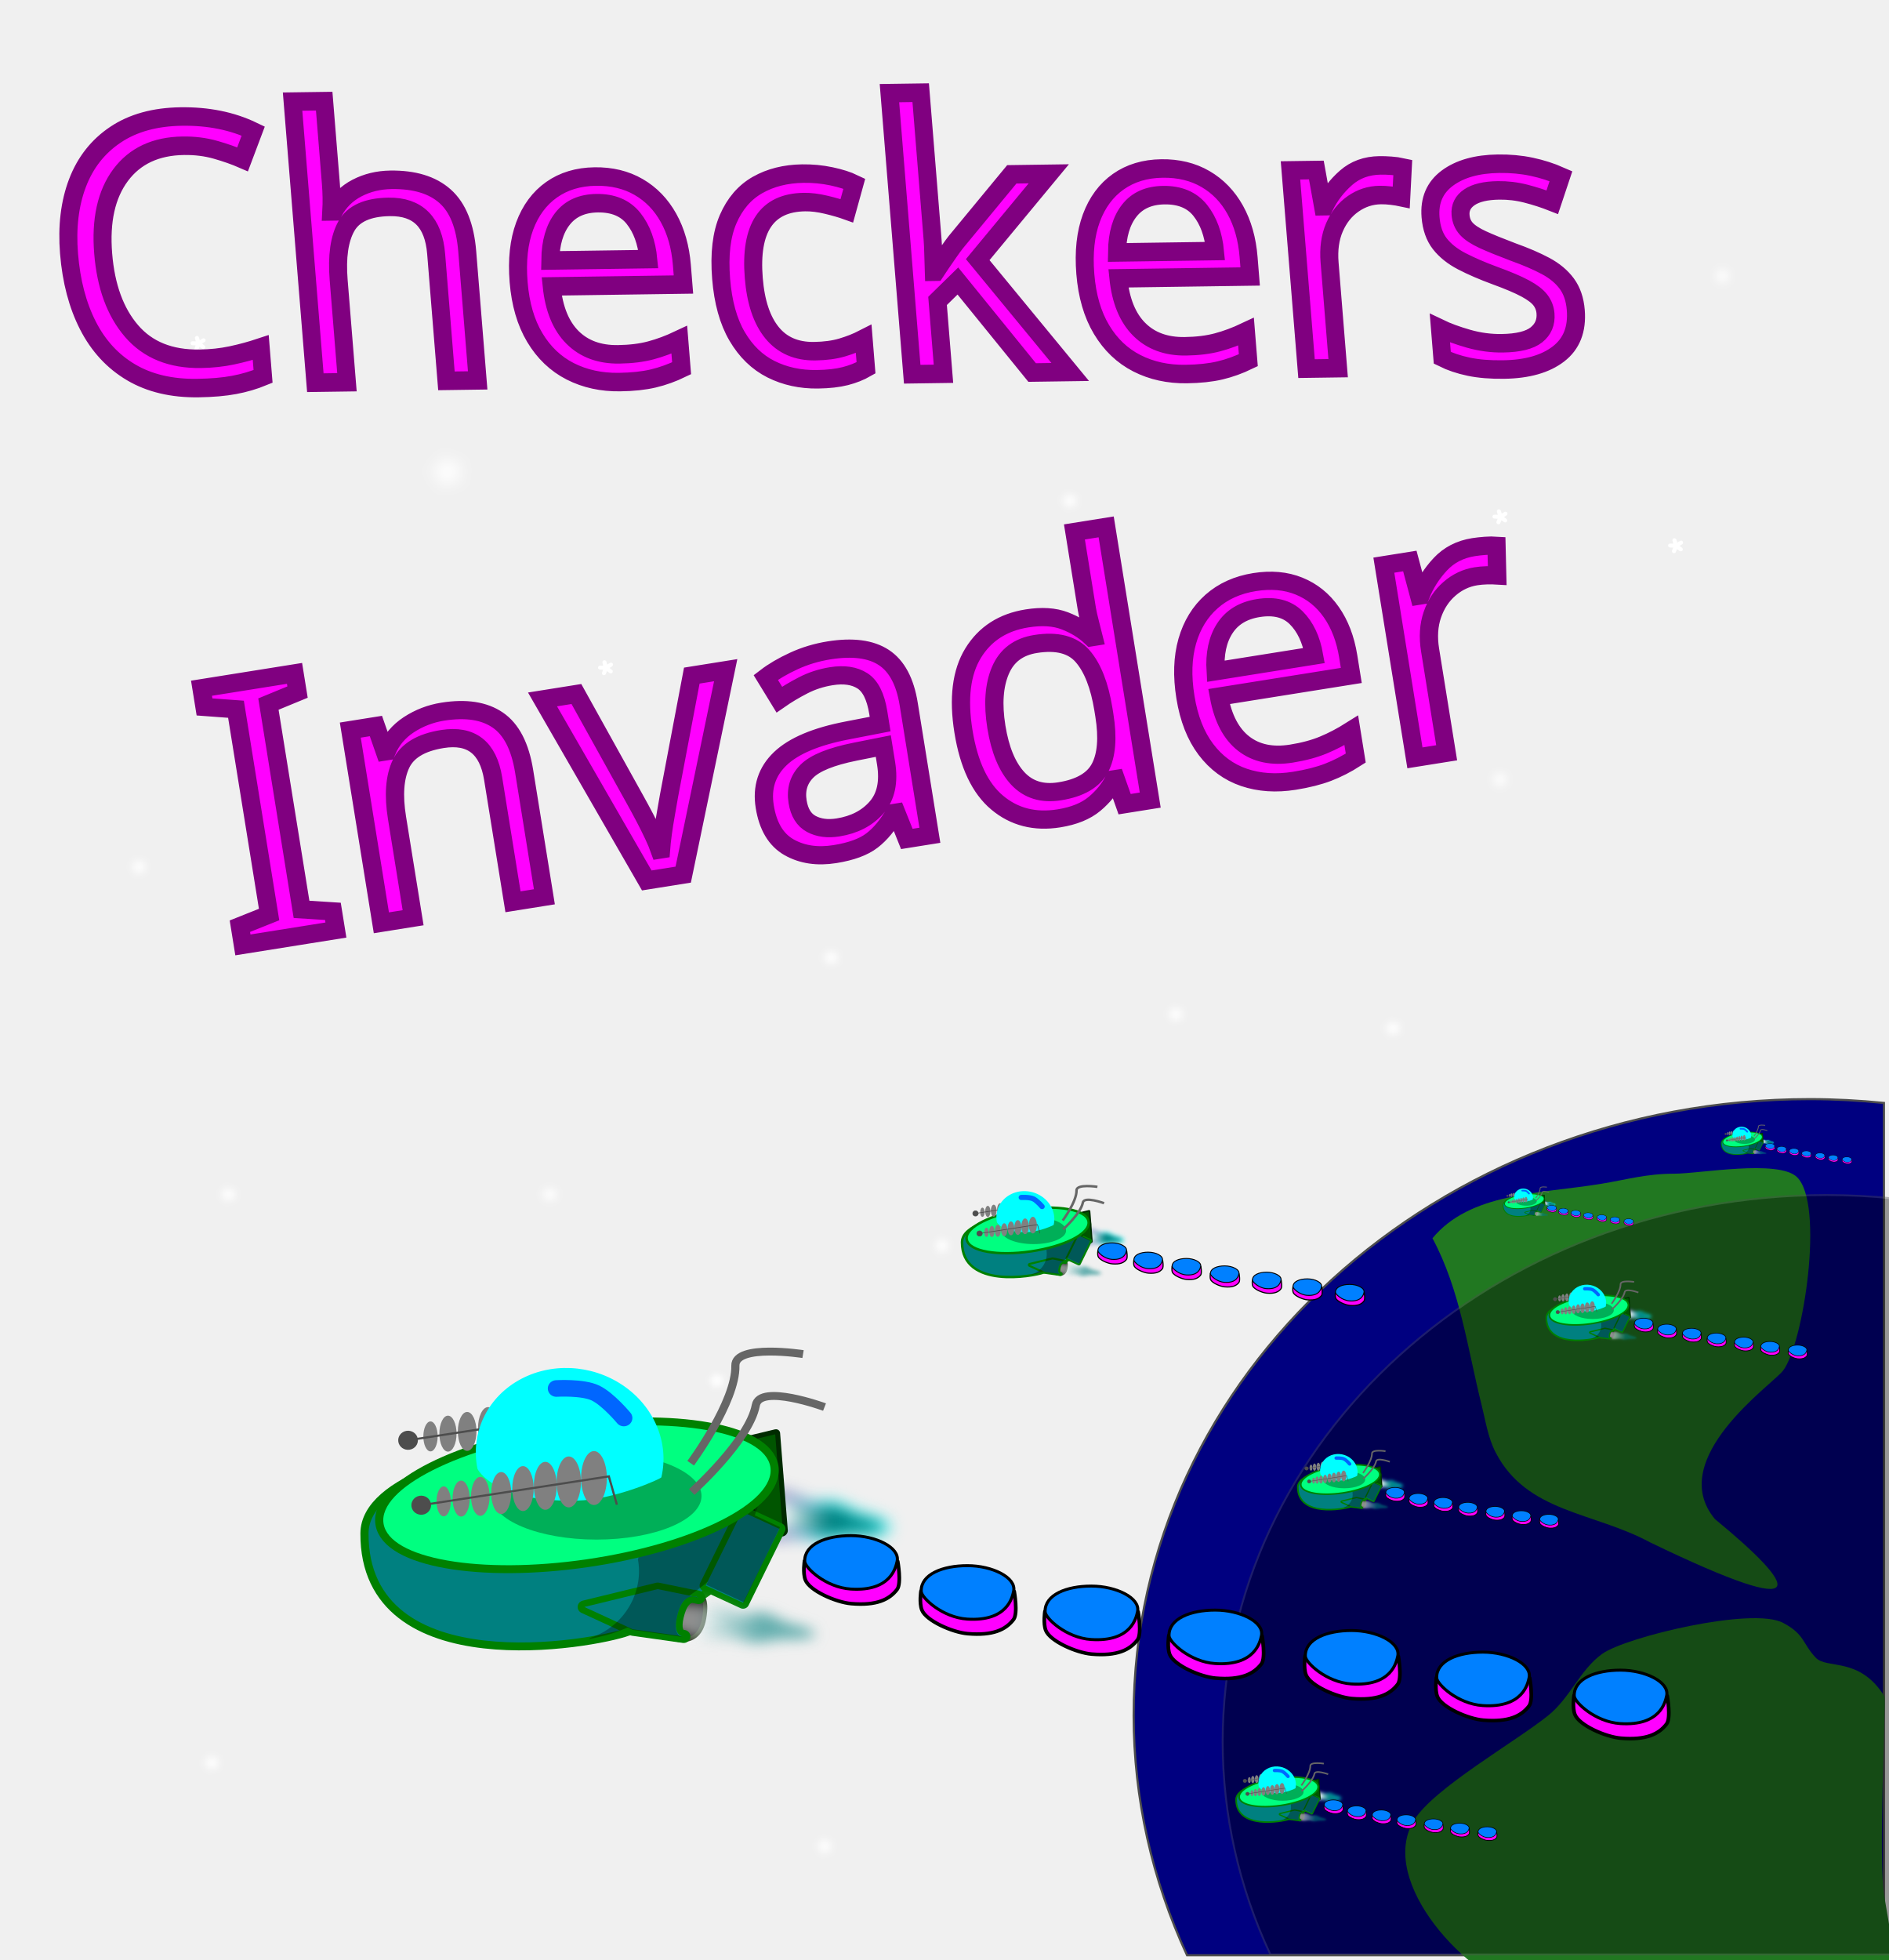
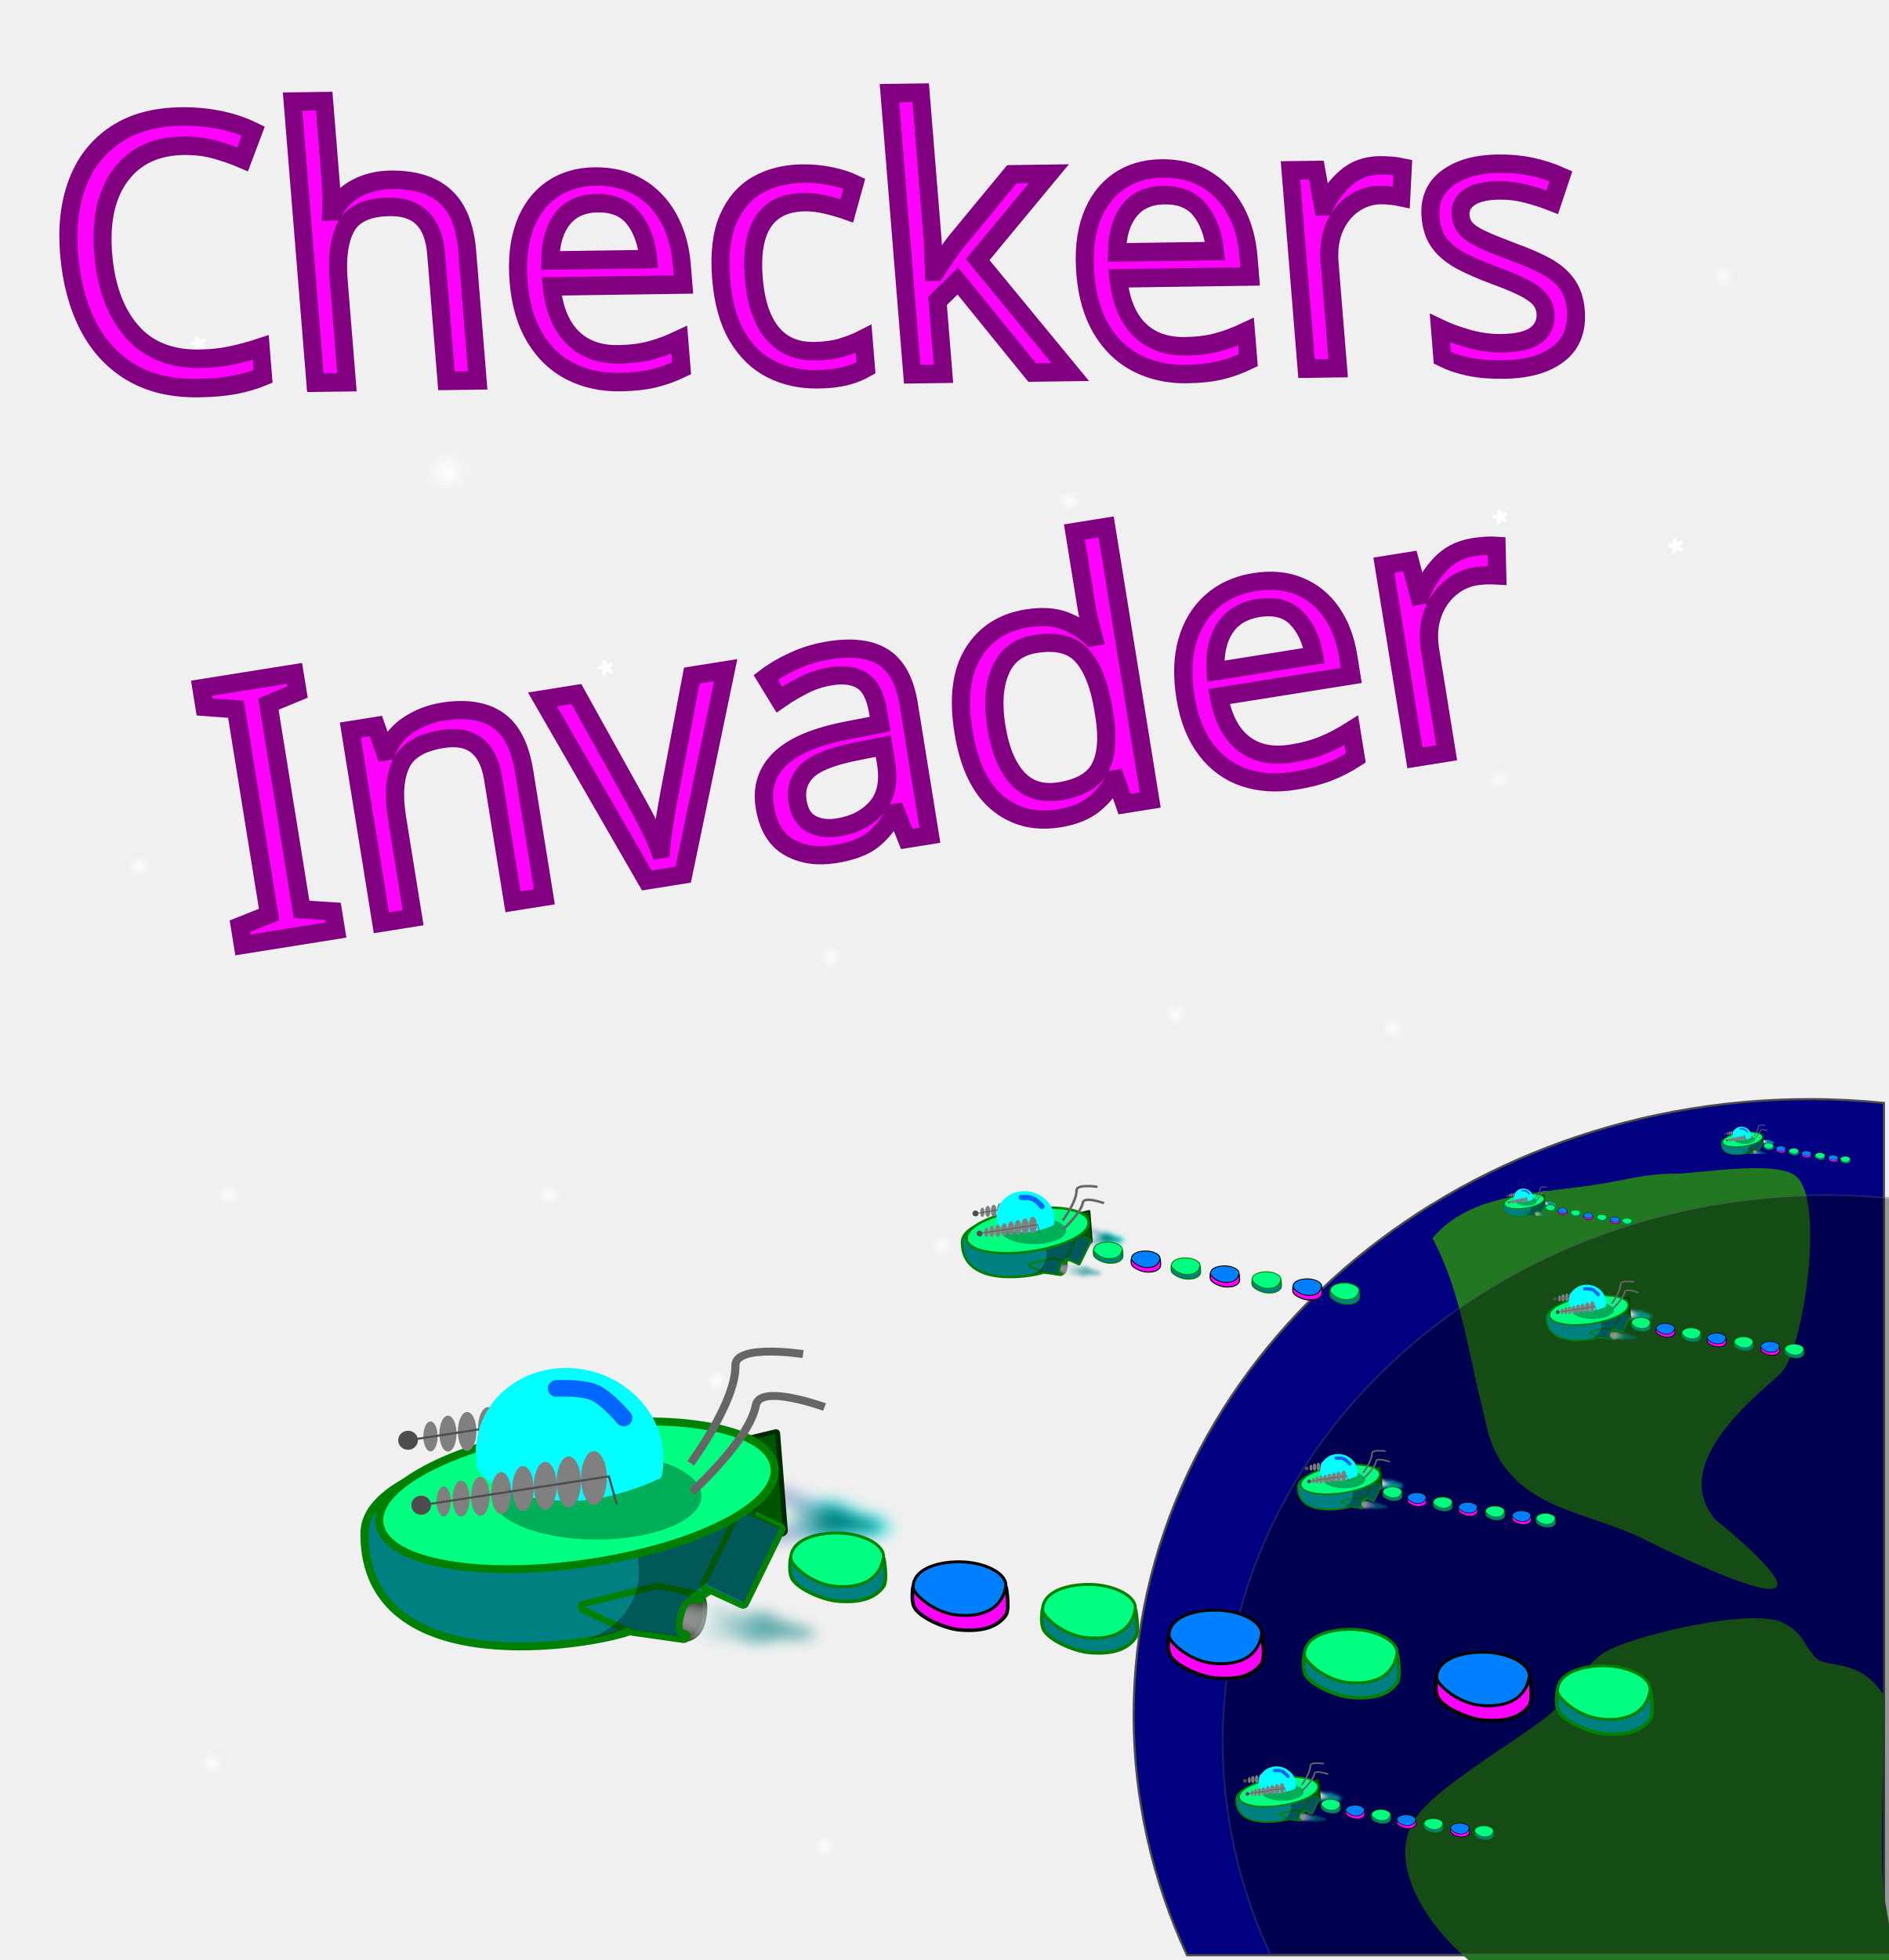
<svg xmlns="http://www.w3.org/2000/svg" xmlns:xlink="http://www.w3.org/1999/xlink" version="1.1" id="svg838" width="800" height="830" viewBox="0 0 800 830">
  <defs id="defs842">
    <linearGradient id="linearGradient9339">
      <stop style="stop-color:#008080;stop-opacity:1;" offset="0" id="stop9335" />
      <stop style="stop-color:#f9f9f9;stop-opacity:1" offset="1" id="stop9337" />
    </linearGradient>
    <marker style="overflow:visible" id="marker1349" refX="0" refY="0" orient="auto">
      <path transform="matrix(0.8,0,0,0.8,5.92,0.8)" style="fill:context-stroke;fill-rule:evenodd;stroke:context-stroke;stroke-width:1pt" d="m -2.5,-1 c 0,2.76 -2.24,5 -5,5 -2.76,0 -5,-2.24 -5,-5 0,-2.76 2.24,-5 5,-5 2.76,0 5,2.24 5,5 z" id="path1347" />
    </marker>
    <marker style="overflow:visible" id="DotL" refX="0" refY="0" orient="auto">
      <path transform="matrix(0.8,0,0,0.8,5.92,0.8)" style="fill:context-stroke;fill-rule:evenodd;stroke:context-stroke;stroke-width:1pt" d="m -2.5,-1 c 0,2.76 -2.24,5 -5,5 -2.76,0 -5,-2.24 -5,-5 0,-2.76 2.24,-5 5,-5 2.76,0 5,2.24 5,5 z" id="path1140" />
    </marker>
    <linearGradient id="linearGradient4456">
      <stop style="stop-color:#ff00ff;stop-opacity:1;" offset="0" id="stop4452" />
      <stop style="stop-color:#ff00ff;stop-opacity:0;" offset="1" id="stop4454" />
    </linearGradient>
    <linearGradient id="linearGradient146092">
      <stop style="stop-color:#00ffff;stop-opacity:1" offset="0" id="stop146088" />
      <stop style="stop-color:#000080;stop-opacity:1" offset="1" id="stop146090" />
    </linearGradient>
    <linearGradient xlink:href="#linearGradient9339" id="linearGradient184212" gradientUnits="userSpaceOnUse" gradientTransform="matrix(0.9011495,0.1508218,-0.1569182,0.8348023,40.46408,3.969501)" x1="176.24" y1="216.877" x2="163.659" y2="217.814" />
    <linearGradient xlink:href="#linearGradient146092" id="linearGradient184214" gradientUnits="userSpaceOnUse" gradientTransform="matrix(0.9011495,0.1508218,-0.1569182,0.8348023,40.46408,3.969501)" x1="176.24" y1="216.877" x2="163.659" y2="217.814" />
    <filter style="color-interpolation-filters:sRGB" id="filter3826" x="-0.152" y="-0.171" width="1.312" height="1.343">
      <feGaussianBlur stdDeviation="1.332" id="feGaussianBlur3828" />
    </filter>
    <filter style="color-interpolation-filters:sRGB" id="filter1545" x="-0.132" y="-0.58" width="1.264" height="2.158">
      <feGaussianBlur stdDeviation="2.046" id="feGaussianBlur1547" />
    </filter>
    <linearGradient xlink:href="#linearGradient4456" id="linearGradient4460" x1="-39.298" y1="227.897" x2="443.362" y2="227.897" gradientUnits="userSpaceOnUse" />
    <marker style="overflow:visible" id="DotL-9" refX="0" refY="0" orient="auto">
      <path transform="matrix(0.8,0,0,0.8,5.92,0.8)" style="fill:context-stroke;fill-rule:evenodd;stroke:context-stroke;stroke-width:1pt" d="m -2.5,-1 c 0,2.76 -2.24,5 -5,5 -2.76,0 -5,-2.24 -5,-5 0,-2.76 2.24,-5 5,-5 2.76,0 5,2.24 5,5 z" id="path1140-2" />
    </marker>
    <marker style="overflow:visible" id="marker1181" refX="0" refY="0" orient="auto">
      <path transform="matrix(0.8,0,0,0.8,5.92,0.8)" style="fill:context-stroke;fill-rule:evenodd;stroke:context-stroke;stroke-width:1pt" d="m -2.5,-1 c 0,2.76 -2.24,5 -5,5 -2.76,0 -5,-2.24 -5,-5 0,-2.76 2.24,-5 5,-5 2.76,0 5,2.24 5,5 z" id="path1179" />
    </marker>
    <marker style="overflow:visible" id="marker1185" refX="0" refY="0" orient="auto">
      <path transform="matrix(0.8,0,0,0.8,5.92,0.8)" style="fill:context-stroke;fill-rule:evenodd;stroke:context-stroke;stroke-width:1pt" d="m -2.5,-1 c 0,2.76 -2.24,5 -5,5 -2.76,0 -5,-2.24 -5,-5 0,-2.76 2.24,-5 5,-5 2.76,0 5,2.24 5,5 z" id="path1183" />
    </marker>
    <marker style="overflow:visible" id="marker1233" refX="0" refY="0" orient="auto">
      <path transform="matrix(0.8,0,0,0.8,5.92,0.8)" style="fill:context-stroke;fill-rule:evenodd;stroke:context-stroke;stroke-width:1pt" d="m -2.5,-1 c 0,2.76 -2.24,5 -5,5 -2.76,0 -5,-2.24 -5,-5 0,-2.76 2.24,-5 5,-5 2.76,0 5,2.24 5,5 z" id="path1231" />
    </marker>
    <marker style="overflow:visible" id="marker1237" refX="0" refY="0" orient="auto">
      <path transform="matrix(0.8,0,0,0.8,5.92,0.8)" style="fill:context-stroke;fill-rule:evenodd;stroke:context-stroke;stroke-width:1pt" d="m -2.5,-1 c 0,2.76 -2.24,5 -5,5 -2.76,0 -5,-2.24 -5,-5 0,-2.76 2.24,-5 5,-5 2.76,0 5,2.24 5,5 z" id="path1235" />
    </marker>
    <marker style="overflow:visible" id="DotL-2" refX="0" refY="0" orient="auto">
      <path transform="matrix(0.8,0,0,0.8,5.92,0.8)" style="fill:context-stroke;fill-rule:evenodd;stroke:context-stroke;stroke-width:1pt" d="m -2.5,-1 c 0,2.76 -2.24,5 -5,5 -2.76,0 -5,-2.24 -5,-5 0,-2.76 2.24,-5 5,-5 2.76,0 5,2.24 5,5 z" id="path1140-23" />
    </marker>
    <marker style="overflow:visible" id="marker1463" refX="0" refY="0" orient="auto">
      <path transform="matrix(0.8,0,0,0.8,5.92,0.8)" style="fill:context-stroke;fill-rule:evenodd;stroke:context-stroke;stroke-width:1pt" d="m -2.5,-1 c 0,2.76 -2.24,5 -5,5 -2.76,0 -5,-2.24 -5,-5 0,-2.76 2.24,-5 5,-5 2.76,0 5,2.24 5,5 z" id="path1461" />
    </marker>
    <marker style="overflow:visible" id="marker1467" refX="0" refY="0" orient="auto">
      <path transform="matrix(0.8,0,0,0.8,5.92,0.8)" style="fill:context-stroke;fill-rule:evenodd;stroke:context-stroke;stroke-width:1pt" d="m -2.5,-1 c 0,2.76 -2.24,5 -5,5 -2.76,0 -5,-2.24 -5,-5 0,-2.76 2.24,-5 5,-5 2.76,0 5,2.24 5,5 z" id="path1465" />
    </marker>
    <marker style="overflow:visible" id="marker1515" refX="0" refY="0" orient="auto">
      <path transform="matrix(0.8,0,0,0.8,5.92,0.8)" style="fill:context-stroke;fill-rule:evenodd;stroke:context-stroke;stroke-width:1pt" d="m -2.5,-1 c 0,2.76 -2.24,5 -5,5 -2.76,0 -5,-2.24 -5,-5 0,-2.76 2.24,-5 5,-5 2.76,0 5,2.24 5,5 z" id="path1513" />
    </marker>
    <marker style="overflow:visible" id="marker1519" refX="0" refY="0" orient="auto">
      <path transform="matrix(0.8,0,0,0.8,5.92,0.8)" style="fill:context-stroke;fill-rule:evenodd;stroke:context-stroke;stroke-width:1pt" d="m -2.5,-1 c 0,2.76 -2.24,5 -5,5 -2.76,0 -5,-2.24 -5,-5 0,-2.76 2.24,-5 5,-5 2.76,0 5,2.24 5,5 z" id="path1517" />
    </marker>
    <marker style="overflow:visible" id="DotL-5" refX="0" refY="0" orient="auto">
      <path transform="matrix(0.8,0,0,0.8,5.92,0.8)" style="fill:context-stroke;fill-rule:evenodd;stroke:context-stroke;stroke-width:1pt" d="m -2.5,-1 c 0,2.76 -2.24,5 -5,5 -2.76,0 -5,-2.24 -5,-5 0,-2.76 2.24,-5 5,-5 2.76,0 5,2.24 5,5 z" id="path1140-7" />
    </marker>
    <marker style="overflow:visible" id="marker1745" refX="0" refY="0" orient="auto">
      <path transform="matrix(0.8,0,0,0.8,5.92,0.8)" style="fill:context-stroke;fill-rule:evenodd;stroke:context-stroke;stroke-width:1pt" d="m -2.5,-1 c 0,2.76 -2.24,5 -5,5 -2.76,0 -5,-2.24 -5,-5 0,-2.76 2.24,-5 5,-5 2.76,0 5,2.24 5,5 z" id="path1743" />
    </marker>
    <marker style="overflow:visible" id="marker1749" refX="0" refY="0" orient="auto">
      <path transform="matrix(0.8,0,0,0.8,5.92,0.8)" style="fill:context-stroke;fill-rule:evenodd;stroke:context-stroke;stroke-width:1pt" d="m -2.5,-1 c 0,2.76 -2.24,5 -5,5 -2.76,0 -5,-2.24 -5,-5 0,-2.76 2.24,-5 5,-5 2.76,0 5,2.24 5,5 z" id="path1747" />
    </marker>
    <marker style="overflow:visible" id="marker1797" refX="0" refY="0" orient="auto">
      <path transform="matrix(0.8,0,0,0.8,5.92,0.8)" style="fill:context-stroke;fill-rule:evenodd;stroke:context-stroke;stroke-width:1pt" d="m -2.5,-1 c 0,2.76 -2.24,5 -5,5 -2.76,0 -5,-2.24 -5,-5 0,-2.76 2.24,-5 5,-5 2.76,0 5,2.24 5,5 z" id="path1795" />
    </marker>
    <marker style="overflow:visible" id="marker1801" refX="0" refY="0" orient="auto">
      <path transform="matrix(0.8,0,0,0.8,5.92,0.8)" style="fill:context-stroke;fill-rule:evenodd;stroke:context-stroke;stroke-width:1pt" d="m -2.5,-1 c 0,2.76 -2.24,5 -5,5 -2.76,0 -5,-2.24 -5,-5 0,-2.76 2.24,-5 5,-5 2.76,0 5,2.24 5,5 z" id="path1799" />
    </marker>
    <filter style="color-interpolation-filters:sRGB" id="filter1359" x="-0.947" y="-0.912" width="2.894" height="2.824">
      <feGaussianBlur stdDeviation="1.703" id="feGaussianBlur1361" />
    </filter>
    <filter style="color-interpolation-filters:sRGB" id="filter1367" x="-1.091" y="-1.051" width="3.181" height="3.102">
      <feGaussianBlur stdDeviation="2.024" id="feGaussianBlur1369" />
    </filter>
    <filter style="color-interpolation-filters:sRGB" id="filter1371" x="-0.991" y="-0.955" width="2.982" height="2.91">
      <feGaussianBlur stdDeviation="1.802" id="feGaussianBlur1373" />
    </filter>
    <filter style="color-interpolation-filters:sRGB" id="filter1375" x="-0.97" y="-0.935" width="2.94" height="2.869">
      <feGaussianBlur stdDeviation="1.755" id="feGaussianBlur1377" />
    </filter>
    <filter style="color-interpolation-filters:sRGB" id="filter1379" x="-0.978" y="-0.943" width="2.957" height="2.886">
      <feGaussianBlur stdDeviation="1.774" id="feGaussianBlur1381" />
    </filter>
    <filter style="color-interpolation-filters:sRGB" id="filter1383" x="-1.139" y="-1.098" width="3.279" height="3.195">
      <feGaussianBlur stdDeviation="2.133" id="feGaussianBlur1385" />
    </filter>
    <filter style="color-interpolation-filters:sRGB" id="filter1387" x="-0.964" y="-0.929" width="2.927" height="2.857">
      <feGaussianBlur stdDeviation="1.741" id="feGaussianBlur1389" />
    </filter>
    <filter style="color-interpolation-filters:sRGB" id="filter1391" x="-1.074" y="-1.034" width="3.147" height="3.069">
      <feGaussianBlur stdDeviation="1.987" id="feGaussianBlur1393" />
    </filter>
    <filter style="color-interpolation-filters:sRGB" id="filter1395" x="-1.021" y="-0.984" width="3.042" height="2.967">
      <feGaussianBlur stdDeviation="1.868" id="feGaussianBlur1397" />
    </filter>
    <filter style="color-interpolation-filters:sRGB" id="filter1399" x="-0.974" y="-0.939" width="2.949" height="2.877">
      <feGaussianBlur stdDeviation="1.764" id="feGaussianBlur1401" />
    </filter>
    <filter style="color-interpolation-filters:sRGB" id="filter1556" x="-0.911" y="-0.878" width="2.822" height="2.755">
      <feGaussianBlur stdDeviation="1.622" id="feGaussianBlur1558" />
    </filter>
    <filter style="color-interpolation-filters:sRGB" id="filter1721" x="-0.822" y="-0.792" width="2.644" height="2.584">
      <feGaussianBlur stdDeviation="1.424" id="feGaussianBlur1723" />
    </filter>
    <filter style="color-interpolation-filters:sRGB" id="filter9693" x="-0.089" y="-0.39" width="1.178" height="1.781">
      <feGaussianBlur stdDeviation="1.662" id="feGaussianBlur9695" />
    </filter>
    <linearGradient xlink:href="#linearGradient9339" id="linearGradient1645" gradientUnits="userSpaceOnUse" x1="148.396" y1="239.086" x2="132.913" y2="236.838" />
+     <filter style="color-interpolation-filters:sRGB;" id="filter14157" x="-0.062" y="-0.075" width="1.418" height="1.158">
+       <feFlood flood-opacity="0.498" flood-color="rgb(0,0,0)" result="flood" id="feFlood14147" />
+       <feComposite in="flood" in2="SourceGraphic" operator="in" result="composite1" id="feComposite14149" />
+       <feGaussianBlur in="composite1" stdDeviation="1.824" result="blur" id="feGaussianBlur14151" />
+       <feOffset dx="20.997" dy="0.453" result="offset" id="feOffset14153" />
+       <feComposite in="SourceGraphic" in2="offset" operator="over" result="composite2" id="feComposite14155" />
+     </filter>
  </defs>
  <g id="layer2" style="display:inline">
    <g id="g10291">
      <path id="path4819" style="fill:#000080;stroke:#4d4d4d;stroke-width:0.906;stroke-linecap:butt;stroke-linejoin:miter;stroke-miterlimit:3;stroke-dasharray:none;paint-order:fill markers stroke;stop-color:#000000" d="M 766.689,465.444 A 286.516,261.123 0 0 0 480.173,726.568 286.516,261.123 0 0 0 502.794,827.995 H 797.972 V 467.061 a 286.516,261.123 0 0 0 -31.283,-1.616 z" />
      <path style="fill:#217821;fill-opacity:1;stroke:none;stroke-width:1.227px;stroke-linecap:butt;stroke-linejoin:miter;stroke-opacity:1" d="m 645.005,842.608 c -21.753,-3.88 -62.42,-45.582 -45.951,-71.959 8.417,-13.481 42.49,-32.799 56.673,-44.156 9.386,-7.516 13.472,-19.402 22.975,-26.167 10.035,-7.143 63.577,-20.028 76.585,-13.083 9.233,4.929 8.02,8.563 13.785,14.719 4.704,5.023 18.525,-0.586 29.102,16.354 0.799,1.28 -2.781,70.194 0,85.042 0.776,4.144 7.312,42.521 6.127,42.521 -18.053,0 -35.76,-11.996 -53.609,-14.719 -16.03,-2.445 -34.23,0 -50.546,0 -3.766,0 -48.401,6.261 -49.014,6.542 -2.346,1.074 -3.574,4.906 -6.127,4.906 -3.888,0 -6.834,-4.906 -10.722,-4.906" id="path5482" />
      <path style="fill:#217821;fill-opacity:1;stroke:none;stroke-width:1.133px;stroke-linecap:butt;stroke-linejoin:miter;stroke-opacity:1" d="m 606.751,524.36 c 11.803,22.002 14.847,46.765 20.784,70.496 1.698,6.786 2.716,13.896 5.938,20.142 13.217,25.618 41.441,25.172 65.485,38.159 71.838,34.703 62.052,18.576 27.424,-9.876 -21.195,-25.506 24.281,-56.941 28.824,-62.811 8.755,-11.312 17.668,-70.638 5.938,-82.006 -7.823,-7.582 -41.319,-1.439 -51.959,-1.439 -12.061,0 -20.363,2.57 -31.175,4.316 -26.181,4.229 -55.31,3.7 -71.258,23.019 z" id="path5484" />
      <path id="path4819-9" style="display:inline;opacity:0.374;fill:#000000;stroke:#4d4d4d;stroke-width:0.807;stroke-linecap:butt;stroke-linejoin:miter;stroke-miterlimit:3;stroke-dasharray:none;paint-order:fill markers stroke;stop-color:#000000" d="M 773.785,506.056 A 255.906,231.637 0 0 0 517.879,737.693 255.906,231.637 0 0 0 538.084,827.667 H 801.726 V 507.49 a 255.906,231.637 0 0 0 -27.941,-1.434 z" />
    </g>
    <path style="opacity:1;fill:#ffffff;fill-opacity:1;stroke:#ffffff;stroke-width:2;stroke-linecap:round;stroke-linejoin:round;stroke-miterlimit:4;stroke-dasharray:none;stroke-dashoffset:80;stroke-opacity:1;paint-order:fill markers stroke" id="path270380" d="m 493.842,109.761 -0.892,0.61 0.84,0.68 -0.856,-0.66 -0.387,1.009 0.363,-1.018 -1.08,-0.057 1.081,0.031 -0.28,-1.044 0.305,1.037 z" transform="matrix(1.150964,0,0,1.115421,-5.271062,-3.570774)" />
    <path style="display:inline;opacity:1;fill:#ffffff;fill-opacity:1;stroke:#ffffff;stroke-width:2;stroke-linecap:round;stroke-linejoin:round;stroke-miterlimit:4;stroke-dasharray:none;stroke-dashoffset:80;stroke-opacity:1;paint-order:fill markers stroke" id="path270380-0" d="m 310.477,49.579 -2.38,1.628 2.241,1.814 -2.284,-1.76 -1.033,2.692 0.968,-2.716 -2.879,-0.151 2.882,0.082 -0.747,-2.785 0.813,2.766 z" transform="matrix(0.8632232,0,0,0.836566,444.0282,188.2886)" />
    <path style="display:inline;opacity:1;fill:#ffffff;fill-opacity:1;stroke:#ffffff;stroke-width:2;stroke-linecap:round;stroke-linejoin:round;stroke-miterlimit:4;stroke-dasharray:none;stroke-dashoffset:80;stroke-opacity:1;paint-order:fill markers stroke;filter:url(#filter1721)" id="path270380-9" d="m 310.477,49.579 -2.38,1.628 2.241,1.814 -2.284,-1.76 -1.033,2.692 0.968,-2.716 -2.879,-0.151 2.882,0.082 -0.747,-2.785 0.813,2.766 z" transform="matrix(0.8632232,0,0,0.836566,37.73989,541.8682)" />
    <path style="display:inline;opacity:1;fill:#ffffff;fill-opacity:1;stroke:#ffffff;stroke-width:2;stroke-linecap:round;stroke-linejoin:round;stroke-miterlimit:4;stroke-dasharray:none;stroke-dashoffset:80;stroke-opacity:1;paint-order:fill markers stroke" id="path270380-92" d="m 310.477,49.579 -2.38,1.628 2.241,1.814 -2.284,-1.76 -1.033,2.692 0.968,-2.716 -2.879,-0.151 2.882,0.082 -0.747,-2.785 0.813,2.766 z" transform="matrix(0.8632232,0,0,0.836566,-181.7979,102.6171)" />
    <path style="display:inline;opacity:1;fill:#ffffff;fill-opacity:1;stroke:#ffffff;stroke-width:2;stroke-linecap:round;stroke-linejoin:round;stroke-miterlimit:4;stroke-dasharray:none;stroke-dashoffset:80;stroke-opacity:1;paint-order:fill markers stroke" id="path270380-4" d="m 310.477,49.579 -2.38,1.628 2.241,1.814 -2.284,-1.76 -1.033,2.692 0.968,-2.716 -2.879,-0.151 2.882,0.082 -0.747,-2.785 0.813,2.766 z" transform="matrix(0.8632232,0,0,0.836566,-9.204653,239.9635)" />
    <path style="display:inline;opacity:1;fill:#ffffff;fill-opacity:1;stroke:#ffffff;stroke-width:2;stroke-linecap:round;stroke-linejoin:round;stroke-miterlimit:4;stroke-dasharray:none;stroke-dashoffset:80;stroke-opacity:1;paint-order:fill markers stroke;filter:url(#filter1556)" id="path270380-3" d="m 310.477,49.579 -2.38,1.628 2.241,1.814 -2.284,-1.76 -1.033,2.692 0.968,-2.716 -2.879,-0.151 2.882,0.082 -0.747,-2.785 0.813,2.766 z" transform="matrix(0.8632232,0,0,0.836566,133.0906,484.655)" />
    <path style="display:inline;opacity:1;fill:#ffffff;fill-opacity:1;stroke:#ffffff;stroke-width:2;stroke-linecap:round;stroke-linejoin:round;stroke-miterlimit:4;stroke-dasharray:none;stroke-dashoffset:80;stroke-opacity:1;paint-order:fill markers stroke;filter:url(#filter1375)" id="path270380-43" d="m 310.477,49.579 -2.38,1.628 2.241,1.814 -2.284,-1.76 -1.033,2.692 0.968,-2.716 -2.879,-0.151 2.882,0.082 -0.747,-2.785 0.813,2.766 z" transform="matrix(0.8632232,0,0,0.836566,232.1453,386.6605)" />
    <path style="display:inline;opacity:1;fill:#ffffff;fill-opacity:1;stroke:#ffffff;stroke-width:2;stroke-linecap:round;stroke-linejoin:round;stroke-miterlimit:4;stroke-dasharray:none;stroke-dashoffset:80;stroke-opacity:1;paint-order:fill markers stroke" id="path270380-09" d="m 310.477,49.579 -2.38,1.628 2.241,1.814 -2.284,-1.76 -1.033,2.692 0.968,-2.716 -2.879,-0.151 2.882,0.082 -0.747,-2.785 0.813,2.766 z" transform="matrix(0.8632232,0,0,0.836566,369.6587,176.0498)" />
    <path style="display:inline;opacity:1;fill:#ffffff;fill-opacity:1;stroke:#ffffff;stroke-width:2;stroke-linecap:round;stroke-linejoin:round;stroke-miterlimit:4;stroke-dasharray:none;stroke-dashoffset:80;stroke-opacity:1;paint-order:fill markers stroke;filter:url(#filter1399)" id="path270380-8" d="m 310.477,49.579 -2.38,1.628 2.241,1.814 -2.284,-1.76 -1.033,2.692 0.968,-2.716 -2.879,-0.151 2.882,0.082 -0.747,-2.785 0.813,2.766 z" transform="matrix(0.8632232,0,0,0.836566,187.243,169.2505)" />
    <path style="display:inline;opacity:1;fill:#ffffff;fill-opacity:1;stroke:#ffffff;stroke-width:2;stroke-linecap:round;stroke-linejoin:round;stroke-miterlimit:4;stroke-dasharray:none;stroke-dashoffset:80;stroke-opacity:1;paint-order:fill markers stroke;filter:url(#filter1387)" id="path270380-33" d="m 310.477,49.579 -2.38,1.628 2.241,1.814 -2.284,-1.76 -1.033,2.692 0.968,-2.716 -2.879,-0.151 2.882,0.082 -0.747,-2.785 0.813,2.766 z" transform="matrix(0.8632232,0,0,0.836566,-176.1852,703.6776)" />
    <path style="display:inline;opacity:1;fill:#ffffff;fill-opacity:1;stroke:#ffffff;stroke-width:2;stroke-linecap:round;stroke-linejoin:round;stroke-miterlimit:4;stroke-dasharray:none;stroke-dashoffset:80;stroke-opacity:1;paint-order:fill markers stroke;filter:url(#filter1395)" id="path270380-47" d="m 310.477,49.579 -2.38,1.628 2.241,1.814 -2.284,-1.76 -1.033,2.692 0.968,-2.716 -2.879,-0.151 2.882,0.082 -0.747,-2.785 0.813,2.766 z" transform="matrix(0.8632232,0,0,0.836566,83.4064,739.0341)" />
    <path style="display:inline;opacity:1;fill:#ffffff;fill-opacity:1;stroke:#ffffff;stroke-width:2;stroke-linecap:round;stroke-linejoin:round;stroke-miterlimit:4;stroke-dasharray:none;stroke-dashoffset:80;stroke-opacity:1;paint-order:fill markers stroke;filter:url(#filter1391)" id="path270380-15" d="m 310.477,49.579 -2.38,1.628 2.241,1.814 -2.284,-1.76 -1.033,2.692 0.968,-2.716 -2.879,-0.151 2.882,0.082 -0.747,-2.785 0.813,2.766 z" transform="matrix(0.8632232,0,0,0.836566,-33.059,462.9814)" />
    <path style="display:inline;opacity:1;fill:#ffffff;fill-opacity:1;stroke:#ffffff;stroke-width:2;stroke-linecap:round;stroke-linejoin:round;stroke-miterlimit:4;stroke-dasharray:none;stroke-dashoffset:80;stroke-opacity:1;paint-order:fill markers stroke;filter:url(#filter1379)" id="path270380-17" d="m 310.477,49.579 -2.38,1.628 2.241,1.814 -2.284,-1.76 -1.033,2.692 0.968,-2.716 -2.879,-0.151 2.882,0.082 -0.747,-2.785 0.813,2.766 z" transform="matrix(0.8632232,0,0,0.836566,-169.1692,462.9814)" />
    <path style="display:inline;opacity:1;fill:#ffffff;fill-opacity:1;stroke:#ffffff;stroke-width:2;stroke-linecap:round;stroke-linejoin:round;stroke-miterlimit:4;stroke-dasharray:none;stroke-dashoffset:80;stroke-opacity:1;paint-order:fill markers stroke;filter:url(#filter1371)" id="path270380-38" d="m 310.477,49.579 -2.38,1.628 2.241,1.814 -2.284,-1.76 -1.033,2.692 0.968,-2.716 -2.879,-0.151 2.882,0.082 -0.747,-2.785 0.813,2.766 z" transform="matrix(0.8632232,0,0,0.836566,-207.0555,324.2751)" />
    <use x="0" y="0" xlink:href="#g268784" id="use2082" width="100%" height="100%" transform="matrix(0.3087,0,0,0.3087,359.8289,325.5766)" />
    <use x="0" y="0" xlink:href="#g268784" id="use2309" width="100%" height="100%" transform="matrix(0.1,0,0,0.1,713.6516,419.1996)" />
    <use x="0" y="0" xlink:href="#g268784" id="use2311" width="100%" height="100%" transform="matrix(0.2,0,0,0.2,492.7092,632.161)" />
    <use x="0" y="0" xlink:href="#g268784" id="use2309-1" width="100%" height="100%" transform="matrix(0.1,0,0,0.1,621.2093,445.3856)" style="display:inline" />
    <use x="0" y="0" xlink:href="#g268784" id="use2311-3" width="100%" height="100%" transform="matrix(0.2,0,0,0.2,518.8288,499.8535)" style="display:inline" />
    <use x="0" y="0" xlink:href="#g268784" id="use2311-3-3" width="100%" height="100%" transform="matrix(0.2,0,0,0.2,624.1189,428.1666)" style="display:inline" />
    <text xml:space="preserve" style="font-style:normal;font-weight:normal;font-size:154.444px;line-height:1.25;font-family:sans-serif;fill:#ff00ff;fill-opacity:1;stroke:#800080;stroke-width:7.722;stroke-miterlimit:4;stroke-dasharray:none;stroke-opacity:1" x="11.41" y="161.482" id="text85652" transform="matrix(0.9849259,-0.01397877,0.08214166,1.014139,0,0)">
      <tspan id="tspan85650" x="11.41" y="161.482" style="font-style:normal;font-variant:normal;font-weight:normal;font-stretch:normal;font-family:'Showcard Gothic';-inkscape-font-specification:'Showcard Gothic';fill:#ff00ff;fill-opacity:1;stroke:#800080;stroke-width:7.722;stroke-miterlimit:4;stroke-dasharray:none;stroke-opacity:1">Checkers </tspan>
    </text>
    <text xml:space="preserve" style="font-style:normal;font-weight:normal;font-size:154.444px;line-height:1.25;font-family:sans-serif;display:inline;fill:#ff00ff;fill-opacity:1;stroke:#800080;stroke-width:7.722;stroke-miterlimit:4;stroke-dasharray:none;stroke-opacity:1" x="31.612" y="411.975" id="text85652-5" transform="matrix(0.9890168,-0.1578065,0.1590141,0.9857331,0,0)">
      <tspan x="31.612" y="411.975" style="font-style:normal;font-variant:normal;font-weight:normal;font-stretch:normal;font-family:'Showcard Gothic';-inkscape-font-specification:'Showcard Gothic';fill:#ff00ff;stroke:#800080;stroke-width:7.722;stroke-miterlimit:4;stroke-dasharray:none;stroke-opacity:1" id="tspan106007">Invader </tspan>
    </text>
    <g id="g268784" transform="matrix(1.726446,0,0,1.673132,65.76459,289.4441)">
      <g id="g237157">
        <path id="path144060-9" style="display:inline;fill:url(#linearGradient184212);fill-opacity:1;stroke:url(#linearGradient184214);stroke-width:2.017;stroke-linecap:round;stroke-linejoin:round;stroke-dashoffset:80;paint-order:stroke fill markers;filter:url(#filter1545)" d="m 172.658,210.935 c 8.091,1.847 9.083,4.077 -1.288,3.923 -3.184,-0.047 -6.276,1.844 -10.612,0.325 -3.448,-1.208 -7.307,0.23 -10.251,-0.102 -3.774,-0.425 -6.836,-2.116 -11.277,-0.898 -3.132,0.859 -5.417,-1.32 -5.019,-3.439 0.797,-4.239 10.372,-6.518 21.231,-4.363 1.967,0.39 4.612,2.987 8.506,1.81 3.231,-0.977 6.452,2.229 8.71,2.744 z" />
        <path style="display:inline;opacity:1;fill:#008080;fill-opacity:1;stroke:#008000;stroke-width:3;stroke-linecap:round;stroke-linejoin:round;stroke-miterlimit:4;stroke-dasharray:none;stroke-dashoffset:80;stroke-opacity:1;paint-order:stroke fill markers" id="path148509-3" d="m 119.971,239.368 -3.358,-9.747 8.232,-6.205 8.445,5.912 -3.013,9.859 z" transform="translate(15.01055,-24.99833)" />
        <path id="path2550" style="display:inline;opacity:1;fill:#008080;fill-opacity:1;stroke:#008000;stroke-width:4;stroke-linecap:round;stroke-linejoin:round;stroke-miterlimit:4;stroke-dasharray:none;stroke-dashoffset:80;paint-order:stroke fill markers" d="m 151.946,201.593 c -2.487,16.006 -11.964,28.284 -36.217,37.455 -8.532,3.227 -63.565,13.208 -63.401,-23.935 0.056,-12.669 25.858,-19.968 48.965,-23.541 23.106,-3.573 52.599,-2.498 50.653,10.021 z" />
        <rect style="display:inline;opacity:1;fill:#005500;fill-opacity:1;stroke:#002b00;stroke-width:2.487;stroke-linecap:round;stroke-linejoin:round;stroke-miterlimit:4;stroke-dasharray:none;stroke-dashoffset:80;stroke-opacity:1;paint-order:stroke fill markers" id="rect108903" width="6.57" height="24.65" x="132.472" y="224.154" transform="matrix(0.9705891,-0.2407423,0.07647475,0.9970715,0,0)" />
        <rect style="display:inline;opacity:1;fill:#008080;fill-opacity:1;stroke:#008000;stroke-width:3;stroke-linecap:round;stroke-linejoin:round;stroke-miterlimit:4;stroke-dasharray:none;stroke-dashoffset:80;stroke-opacity:1;paint-order:stroke fill markers" id="rect108799" width="10.16" height="20.726" x="220.051" y="127.387" transform="rotate(25.45253)" />
        <path style="fill:#000000;fill-opacity:1;stroke:#17280b;stroke-width:1px;stroke-linecap:butt;stroke-linejoin:miter;stroke-opacity:1" d="m 129.291,231.328 c 0,0 7.068,-4.683 5.386,5.298 -1.484,8.802 -9.828,4.403 -9.828,4.403 z" id="path30942" />
        <path id="path144060" style="display:inline;opacity:0.576;mix-blend-mode:normal;fill:url(#linearGradient1645);fill-opacity:1;stroke:none;stroke-width:2.017;stroke-linecap:round;stroke-linejoin:round;stroke-dashoffset:80;stroke-opacity:1;paint-order:stroke fill markers;filter:url(#filter9693)" d="m 155.647,237.934 c 8.091,1.847 9.083,4.077 -1.288,3.923 -3.184,-0.047 -6.276,1.844 -10.612,0.325 -3.448,-1.208 -7.307,0.23 -10.251,-0.102 -3.774,-0.425 -6.836,-4.116 -11.277,-2.898 -3.132,0.859 -5.417,0.68 -5.019,-1.439 0.797,-4.239 10.372,-6.518 21.231,-4.363 1.967,0.39 4.612,2.987 8.506,1.81 3.231,-0.977 6.452,2.229 8.71,2.744 z" />
        <path id="path148509" style="display:inline;opacity:1;fill:#008080;fill-opacity:1;stroke:#008000;stroke-width:3.303;stroke-linecap:round;stroke-linejoin:round;stroke-dashoffset:80;paint-order:stroke fill markers" d="m 117.143,239.368 -11.867,-5.639 17.987,-4.519 10.027,2.119 c 0,0 -3.368,-1.885 -4.987,3.665 -1.851,6.347 1.335,6.194 1.335,6.194 z" />
        <path id="rect108799-4" style="display:inline;opacity:0.315;fill:#000000;fill-opacity:1;stroke:none;stroke-width:5.137;stroke-linecap:round;stroke-linejoin:round;stroke-miterlimit:4;stroke-dasharray:none;stroke-dashoffset:80;stroke-opacity:1;paint-order:stroke fill markers" d="m 239.289,352.029 c -7.682,0.001 -15.702,0.422 -23.613,1.176 a 64.007,57.611 0 0 1 20.361,42.127 64.007,57.611 0 0 1 -0.979,9.691 26.996,28.627 39.435 0 1 -3.031,18.553 26.996,28.627 39.435 0 1 -17.143,14.471 64.007,57.611 0 0 1 -0.635,0.541 c 5.152,-1.02 9.139,-2.087 11.326,-2.9 1.76,-0.655 3.458,-1.323 5.129,-1.996 l 2.064,0.965 20.869,2.988 c -1.369,-0.366 -4.065,-2.112 -1.602,-10.42 1.602,-5.406 4.196,-6.655 6.119,-6.74 l -1.408,-0.293 c 2.843,-1.93 5.47,-3.917 7.877,-5.965 l -0.637,1.316 15.838,7.416 15.377,-31.785 -10.689,-5.004 c 1.639,-4.499 2.815,-9.193 3.59,-14.098 2.309,-14.617 -21.036,-20.048 -48.814,-20.043 z m 18.867,68.455 2.49,0.518 c 0,0 -1.06,-0.581 -2.49,-0.518 z m -4.518,17.16 c 0.407,0.109 0.703,0.102 0.703,0.102 z" transform="matrix(0.5792245,0,0,0.5976814,-17.71011,-20.2694)" />
        <ellipse style="fill:#00ff80;fill-opacity:1;stroke:#008000;stroke-width:4;stroke-linecap:round;stroke-linejoin:round;stroke-miterlimit:4;stroke-dasharray:none;stroke-dashoffset:80;paint-order:stroke fill markers" id="path928" cx="71.718" cy="218.573" rx="47.989" ry="16.379" transform="rotate(-8.561924)" />
        <path style="display:none;fill:#000000;stroke:#000000;stroke-width:3.6;stroke-linecap:butt;stroke-linejoin:miter;stroke-miterlimit:4;stroke-dasharray:none;stroke-opacity:1;filter:url(#filter3826)" d="m 95.26,188.352 c -0.231,-0.015 -0.471,0.02 -0.694,-0.044 -1.666,-0.483 -2.566,-2.233 -3.082,-3.719 -0.603,-1.736 -0.237,-0.357 -0.713,-2.954 -0.02,-0.111 -0.139,-0.412 -0.061,-0.332 0.597,0.616 1.138,1.284 1.722,1.912 0.413,0.446 0.886,0.837 1.269,1.31 0.071,0.087 0.03,0.44 0.061,0.332 0.017,-0.057 -0.353,-6.744 0.428,-6.077 0.889,0.76 1.693,1.614 2.507,2.454 0.175,0.181 0.206,0.648 0.453,0.602 2.302,-0.422 0.589,-5.917 2.144,-7.934 0.488,-0.633 2.785,4.011 3.596,4.653 0.139,0.11 0.029,-0.356 0.075,-0.528 0.259,-0.971 0.513,-1.946 0.84,-2.896 0.263,-0.766 1.25,1.067 1.691,1.746 0.379,0.583 0.575,1.266 0.862,1.898 0.964,2.123 0.283,-2.413 2.155,-0.395 1.773,1.911 2.236,6.365 1.581,8.622 -0.097,0.335 -0.706,-2.112 -0.768,0.484 -0.024,0.981 -0.084,1.961 -0.146,2.94 -0.011,0.177 0.081,0.442 -0.075,0.528 -0.64,0.352 -2.465,-2.168 -3.85,-3.236 -0.312,-0.241 -0.257,2.949 -0.312,2.971 -0.726,0.289 -2.13,-0.624 -2.443,-0.237 -1.671,2.063 0.683,6.242 0.722,8.608 8.1e-4,0.06 -0.136,1.209 0.077,1.357 0.236,0.163 0.569,0.66 0.318,0.799 -3.455,1.901 -8.548,2.012 -12.391,1.587 -0.818,-0.09 -2.028,0.338 -2.775,-0.177 -0.44,-0.304 2.062,-1.099 2.169,-1.255 0.205,-0.297 -0.307,-2.158 -0.23,-2.186 1.904,-0.687 5.995,-3.819 3.94,-6.55 -0.121,-0.161 -1.926,0.597 -2.26,0.757 -2.579,1.238 -5.73,1.394 -8.561,1.913 -2.003,0.367 -4.355,0.636 -4.341,0.625 2.85,-2.345 6.91,-3.93 10.518,-4.328 1.245,-0.138 2.863,-0.027 3.979,-0.73 0.469,-0.295 0.169,-1.085 0.42,-1.448 0.288,-0.417 0.879,-0.386 1.174,-1.072 z" id="path3635" />
        <use x="0" y="0" xlink:href="#g2906" id="use2988" width="100%" height="100%" transform="translate(-3.230997,-16.43594)" />
        <g id="g1084" transform="translate(-2,2)" style="opacity:1">
          <ellipse style="opacity:0.315;fill:#000000;fill-opacity:1;stroke:none;stroke-width:0.548;stroke-miterlimit:3;paint-order:fill markers stroke;stop-color:#000000" id="path14039" cx="110.265" cy="203.635" rx="25.754" ry="11.038" />
          <path id="path1338" style="fill:#00ffff;fill-opacity:1;stroke:none;stroke-width:4;stroke-linecap:round;stroke-linejoin:round;stroke-miterlimit:4;stroke-dasharray:none;stroke-dashoffset:80;paint-order:stroke fill markers" d="m 81.062,196.792 c -1.777,-8.888 2.169,-17.728 9.986,-22.372 7.817,-4.644 17.955,-4.172 25.658,1.196 7.703,5.368 11.442,14.565 9.464,23.278 0.197,0.276 -11.545,5.73 -20.802,5.924 -20.396,0.426 -24.306,-8.025 -24.306,-8.025 z" />
          <path style="fill:none;stroke:#0066ff;stroke-width:4.2;stroke-linecap:round;stroke-linejoin:miter;stroke-miterlimit:4;stroke-dasharray:none;stroke-opacity:1" d="m 100.407,176.431 c 0,0 6.452,-0.409 9.589,1.147 3.137,1.557 6.96,6.325 6.96,6.325" id="path107216" />
        </g>
        <path style="fill:none;fill-opacity:1;stroke:#666666;stroke-width:2;stroke-linecap:butt;stroke-linejoin:miter;stroke-miterlimit:4;stroke-dasharray:none;stroke-opacity:1" d="m 131.624,204.623 c 0,0 14.094,-13.017 15.719,-21.958 1.005,-5.53 16.855,0.468 16.855,0.468" id="path229391" />
        <g id="g2906" transform="translate(-10.67634,1.54526)">
          <ellipse style="fill:#808080;stroke:none;stroke-width:0.414;stroke-linecap:butt;stroke-linejoin:miter;stroke-miterlimit:3;stroke-dasharray:none;paint-order:fill markers stroke;stop-color:#000000" id="path2549" cx="81.435" cy="205.452" rx="1.756" ry="3.793" />
          <ellipse style="display:inline;fill:#808080;stroke:none;stroke-width:0.497;stroke-linecap:butt;stroke-linejoin:miter;stroke-miterlimit:3;stroke-dasharray:none;paint-order:fill markers stroke;stop-color:#000000" id="path2549-6" cx="85.719" cy="204.75" rx="2.107" ry="4.551" />
          <ellipse style="display:inline;fill:#808080;stroke:none;stroke-width:0.538;stroke-linecap:butt;stroke-linejoin:miter;stroke-miterlimit:3;stroke-dasharray:none;paint-order:fill markers stroke;stop-color:#000000" id="path2549-5" cx="90.426" cy="204.188" rx="2.283" ry="4.931" />
          <ellipse style="display:inline;fill:#808080;stroke:none;stroke-width:0.621;stroke-linecap:butt;stroke-linejoin:miter;stroke-miterlimit:3;stroke-dasharray:none;paint-order:fill markers stroke;stop-color:#000000" id="path2549-4" cx="100.891" cy="202.221" rx="2.634" ry="5.689" />
          <ellipse style="display:inline;fill:#808080;stroke:none;stroke-width:0.704;stroke-linecap:butt;stroke-linejoin:miter;stroke-miterlimit:3;stroke-dasharray:none;paint-order:fill markers stroke;stop-color:#000000" id="path2549-1" cx="112.129" cy="200.535" rx="2.985" ry="6.448" />
          <ellipse style="display:inline;fill:#808080;stroke:none;stroke-width:0.745;stroke-linecap:butt;stroke-linejoin:miter;stroke-miterlimit:3;stroke-dasharray:none;paint-order:fill markers stroke;stop-color:#000000" id="path2549-44" cx="118.31" cy="199.552" rx="3.161" ry="6.827" />
          <ellipse style="display:inline;fill:#808080;stroke:none;stroke-width:0.662;stroke-linecap:butt;stroke-linejoin:miter;stroke-miterlimit:3;stroke-dasharray:none;paint-order:fill markers stroke;stop-color:#000000" id="path2549-19" cx="106.369" cy="201.519" rx="2.81" ry="6.069" />
          <ellipse style="display:inline;fill:#808080;stroke:none;stroke-width:0.58;stroke-linecap:butt;stroke-linejoin:miter;stroke-miterlimit:3;stroke-dasharray:none;paint-order:fill markers stroke;stop-color:#000000" id="path2549-8" cx="95.553" cy="203.345" rx="2.458" ry="5.31" />
          <path style="fill:none;stroke:#4d4d4d;stroke-width:0.533;stroke-linecap:butt;stroke-linejoin:miter;stroke-miterlimit:3;stroke-dasharray:none;stroke-opacity:1;marker-end:url(#DotL)" d="m 123.929,206.295 -1.967,-7.164 -46.077,7.305" id="path2359" />
        </g>
        <path style="display:inline;fill:none;fill-opacity:1;stroke:#666666;stroke-width:2;stroke-linecap:butt;stroke-linejoin:miter;stroke-miterlimit:4;stroke-dasharray:none;stroke-opacity:1" d="m 131.358,197.344 c 0,0 11.178,-15.593 10.966,-24.678 -0.131,-5.619 16.603,-2.942 16.603,-2.942" id="path229391-0" />
      </g>
      <g id="g1965" transform="translate(8.892018,14.50708)">
-         <g id="g4973-3-7" style="display:inline" transform="matrix(1.133858,0,0,1.133858,147.2928,195.0302)">
+         <g id="g4973-3-7" style="display:inline" transform="matrix(1.133858,0,0,1.133858,173.9013,201.6576)">
          <path style="display:inline;fill:#ff00ff;fill-opacity:1;stroke:#000000;stroke-width:0.794;stroke-linecap:round;stroke-linejoin:miter;stroke-miterlimit:4;stroke-dasharray:none;stroke-opacity:1" d="m 2.743,11.064 c 0,0 -0.416,2.64 0.183,4.238 0.903,2.408 6.627,5.002 9.921,5.292 5.476,0.482 8.243,-0.901 9.921,-3.175 0.997,-1.351 0.137,-6.264 0.137,-6.264 v 0 0" id="path4971-6-5" />
          <path id="path4969-3-3" style="display:inline;fill:#0080ff;fill-opacity:1;stroke:#000000;stroke-width:1.323;stroke-linecap:round;stroke-linejoin:round;stroke-miterlimit:4;stroke-dasharray:none;stroke-dashoffset:80;paint-order:stroke fill markers;stop-color:#000000" d="m 22.449,11.11 c -0.277,1.18 -1.197,6.461 -9.67,5.899 C 7.45,16.655 3.137,12.322 3.109,11.11 3.029,7.649 7.438,5.74 12.779,5.74 c 5.341,0 10.312,2.631 9.67,5.37 z" />
        </g>
-         <use x="0" y="0" xlink:href="#g4973-3-7" id="use4663" width="100%" height="100%" transform="translate(28.57733,7.600353)" />
-         <use x="0" y="0" xlink:href="#use4663" id="use4665" width="100%" height="100%" transform="translate(30.40141,5.16824)" />
-         <use x="0" y="0" xlink:href="#use4665" id="use4667" width="100%" height="100%" transform="translate(30.40141,6.080283)" />
-         <use x="0" y="0" xlink:href="#use4667" id="use4669" width="100%" height="100%" transform="translate(33.44156,5.16824)" />
-         <use x="0" y="0" xlink:href="#use4669" id="use4671" width="100%" height="100%" transform="translate(32.2255,5.472254)" />
-         <use x="0" y="0" xlink:href="#use4671" id="use4673" transform="translate(33.74557,4.560212)" width="100%" height="100%" />
+         <g id="g4973-3-7-8" style="display:inline;fill:#00ff80;fill-opacity:1;stroke:#008080" transform="matrix(1.133858,0,0,1.133858,205.6622,207.3788)">
+           <path style="display:inline;fill:#008080;fill-opacity:1;stroke:#008000;stroke-width:0.794;stroke-linecap:round;stroke-linejoin:miter;stroke-miterlimit:4;stroke-dasharray:none;stroke-opacity:1" d="m 2.743,11.064 c 0,0 -0.416,2.64 0.183,4.238 0.903,2.408 6.627,5.002 9.921,5.292 5.476,0.482 8.243,-0.901 9.921,-3.175 0.997,-1.351 0.137,-6.264 0.137,-6.264 v 0 0" id="path4971-6-5-7" />
+           <path id="path4969-3-3-5" style="display:inline;fill:#00ff80;fill-opacity:1;stroke:#008000;stroke-width:1.323;stroke-linecap:round;stroke-linejoin:round;stroke-miterlimit:4;stroke-dasharray:none;stroke-dashoffset:80;paint-order:stroke fill markers;stop-color:#000000" d="m 22.449,11.11 c -0.277,1.18 -1.197,6.461 -9.67,5.899 C 7.45,16.655 3.137,12.322 3.109,11.11 3.029,7.649 7.438,5.74 12.779,5.74 c 5.341,0 10.312,2.631 9.67,5.37 z" />
+         </g>
+         <g id="use4667" style="display:inline" transform="matrix(1.133858,0,0,1.133858,236.6729,213.8791)">
+           <path style="display:inline;fill:#ff00ff;fill-opacity:1;stroke:#000000;stroke-width:0.794;stroke-linecap:round;stroke-linejoin:miter;stroke-miterlimit:4;stroke-dasharray:none;stroke-opacity:1" d="m 2.743,11.064 c 0,0 -0.416,2.64 0.183,4.238 0.903,2.408 6.627,5.002 9.921,5.292 5.476,0.482 8.243,-0.901 9.921,-3.175 0.997,-1.351 0.137,-6.264 0.137,-6.264 v 0 0" id="path51205" />
+           <path id="path51207" style="display:inline;fill:#0080ff;fill-opacity:1;stroke:#000000;stroke-width:1.323;stroke-linecap:round;stroke-linejoin:round;stroke-miterlimit:4;stroke-dasharray:none;stroke-dashoffset:80;paint-order:stroke fill markers;stop-color:#000000" d="m 22.449,11.11 c -0.277,1.18 -1.197,6.461 -9.67,5.899 C 7.45,16.655 3.137,12.322 3.109,11.11 3.029,7.649 7.438,5.74 12.779,5.74 c 5.341,0 10.312,2.631 9.67,5.37 z" />
+         </g>
+         <g id="use4671" style="display:inline" transform="matrix(1.133858,0,0,1.133858,302.34,224.5196)">
+           <path style="display:inline;fill:#ff00ff;fill-opacity:1;stroke:#000000;stroke-width:0.794;stroke-linecap:round;stroke-linejoin:miter;stroke-miterlimit:4;stroke-dasharray:none;stroke-opacity:1" d="m 2.743,11.064 c 0,0 -0.416,2.64 0.183,4.238 0.903,2.408 6.627,5.002 9.921,5.292 5.476,0.482 8.243,-0.901 9.921,-3.175 0.997,-1.351 0.137,-6.264 0.137,-6.264 v 0 0" id="path51304" />
+           <path id="path51306" style="display:inline;fill:#0080ff;fill-opacity:1;stroke:#000000;stroke-width:1.323;stroke-linecap:round;stroke-linejoin:round;stroke-miterlimit:4;stroke-dasharray:none;stroke-dashoffset:80;paint-order:stroke fill markers;stop-color:#000000" d="m 22.449,11.11 c -0.277,1.18 -1.197,6.461 -9.67,5.899 C 7.45,16.655 3.137,12.322 3.109,11.11 3.029,7.649 7.438,5.74 12.779,5.74 c 5.341,0 10.312,2.631 9.67,5.37 z" />
+         </g>
+         <use x="0" y="0" xlink:href="#g4973-3-7-8" id="use51302" width="100%" height="100%" transform="translate(64.22733,11.36124)" />
+         <use x="0" y="0" xlink:href="#g4973-3-7-8" id="use51302-2" width="100%" height="100%" transform="translate(126.3186,20.59287)" style="display:inline" />
+         <use x="0" y="0" xlink:href="#g4973-3-7-8" id="use51302-2-5" width="100%" height="100%" transform="translate(-61.77568,-13.01748)" style="display:inline" />
      </g>
    </g>
    <g id="g271285" style="display:inline" />
    <path style="display:inline;opacity:1;fill:#ffffff;fill-opacity:1;stroke:#ffffff;stroke-width:2;stroke-linecap:round;stroke-linejoin:round;stroke-miterlimit:4;stroke-dasharray:none;stroke-dashoffset:80;stroke-opacity:1;paint-order:fill markers stroke;filter:url(#filter1359)" id="path270380-476" d="m 310.477,49.579 -2.38,1.628 2.241,1.814 -2.284,-1.76 -1.033,2.692 0.968,-2.716 -2.879,-0.151 2.882,0.082 -0.747,-2.785 0.813,2.766 z" transform="matrix(1.726446,0,0,1.673132,-342.2531,114.2064)" />
    <path style="display:inline;opacity:1;fill:#ffffff;fill-opacity:1;stroke:#ffffff;stroke-width:2;stroke-linecap:round;stroke-linejoin:round;stroke-miterlimit:4;stroke-dasharray:none;stroke-dashoffset:80;stroke-opacity:1;paint-order:fill markers stroke;filter:url(#filter1367)" id="path270380-5" d="m 310.477,49.579 -2.38,1.628 2.241,1.814 -2.284,-1.76 -1.033,2.692 0.968,-2.716 -2.879,-0.151 2.882,0.082 -0.747,-2.785 0.813,2.766 z" transform="matrix(0.8632232,0,0,0.836566,463.6729,74.05988)" />
    <path style="display:inline;opacity:1;fill:#ffffff;fill-opacity:1;stroke:#ffffff;stroke-width:2;stroke-linecap:round;stroke-linejoin:round;stroke-miterlimit:4;stroke-dasharray:none;stroke-dashoffset:80;stroke-opacity:1;paint-order:fill markers stroke;filter:url(#filter1383)" id="path270380-65" d="m 310.477,49.579 -2.38,1.628 2.241,1.814 -2.284,-1.76 -1.033,2.692 0.968,-2.716 -2.879,-0.151 2.882,0.082 -0.747,-2.785 0.813,2.766 z" transform="matrix(0.8632232,0,0,0.836566,369.4491,287.32)" />
    <use x="0" y="0" xlink:href="#path270380-43" id="use1560" width="100%" height="100%" transform="translate(92,6)" />
    <use x="0" y="0" xlink:href="#path270380-43" id="use1562" width="100%" height="100%" transform="translate(-146,-24)" />
  </g>
</svg>
